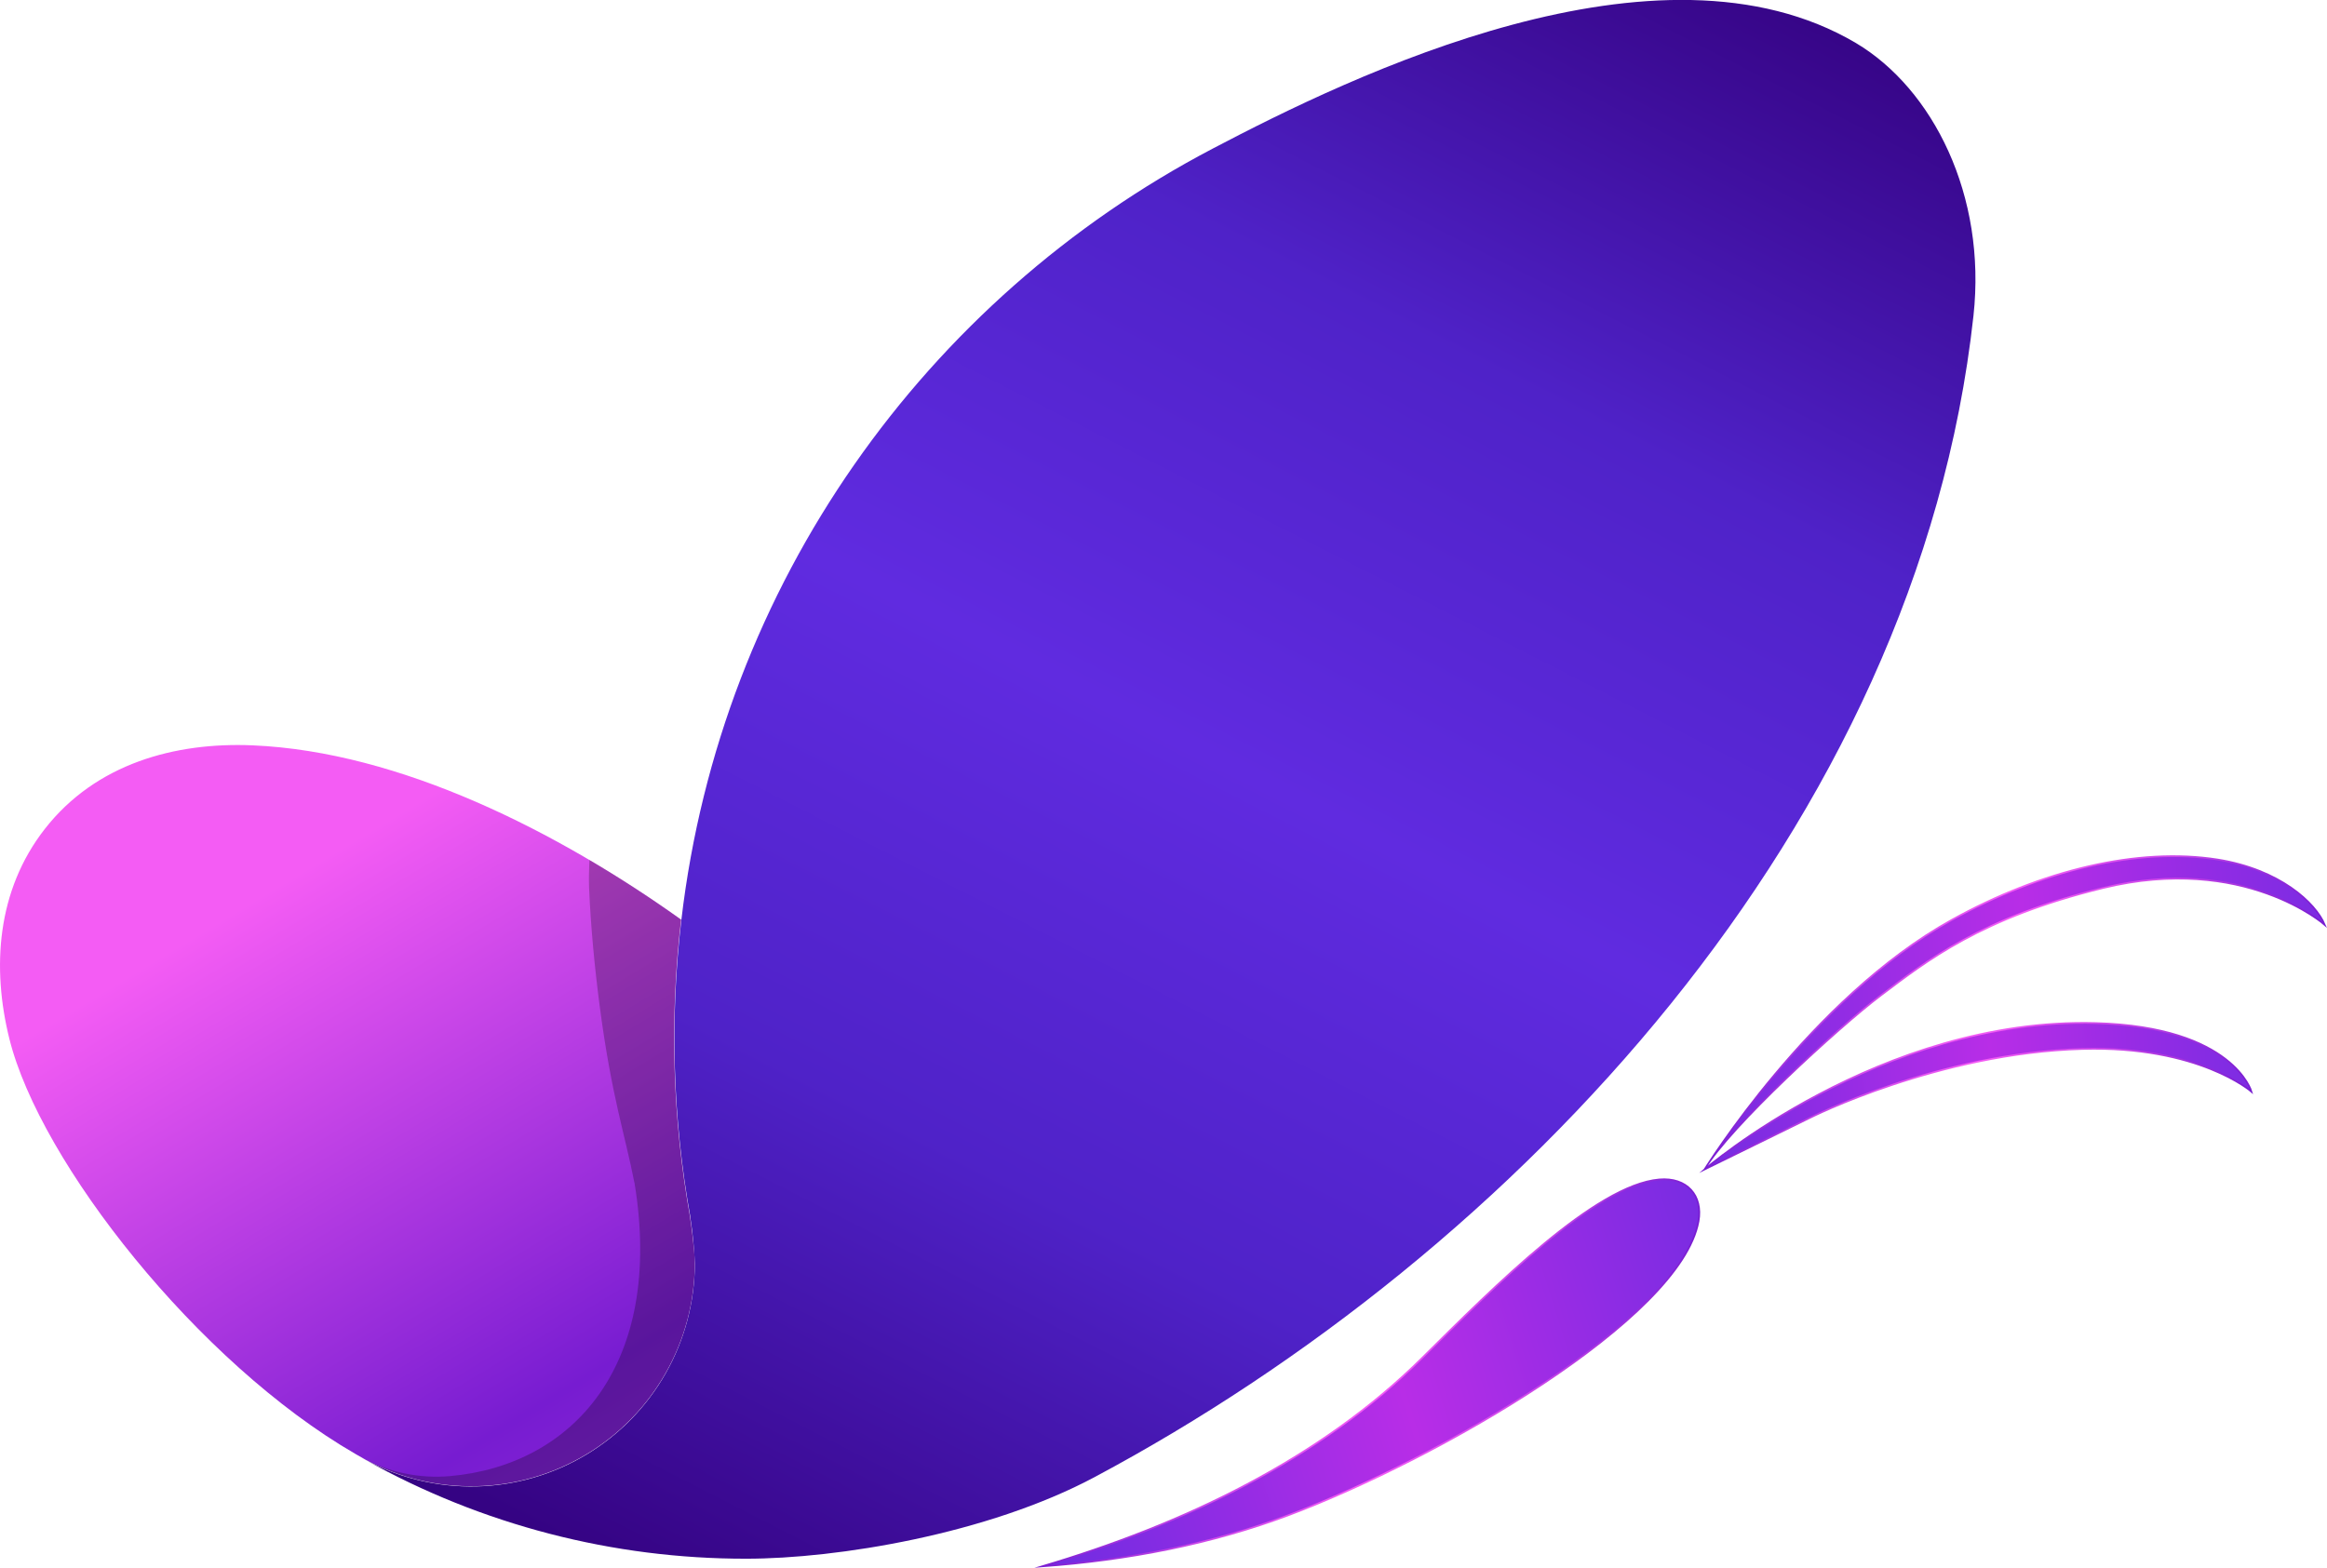
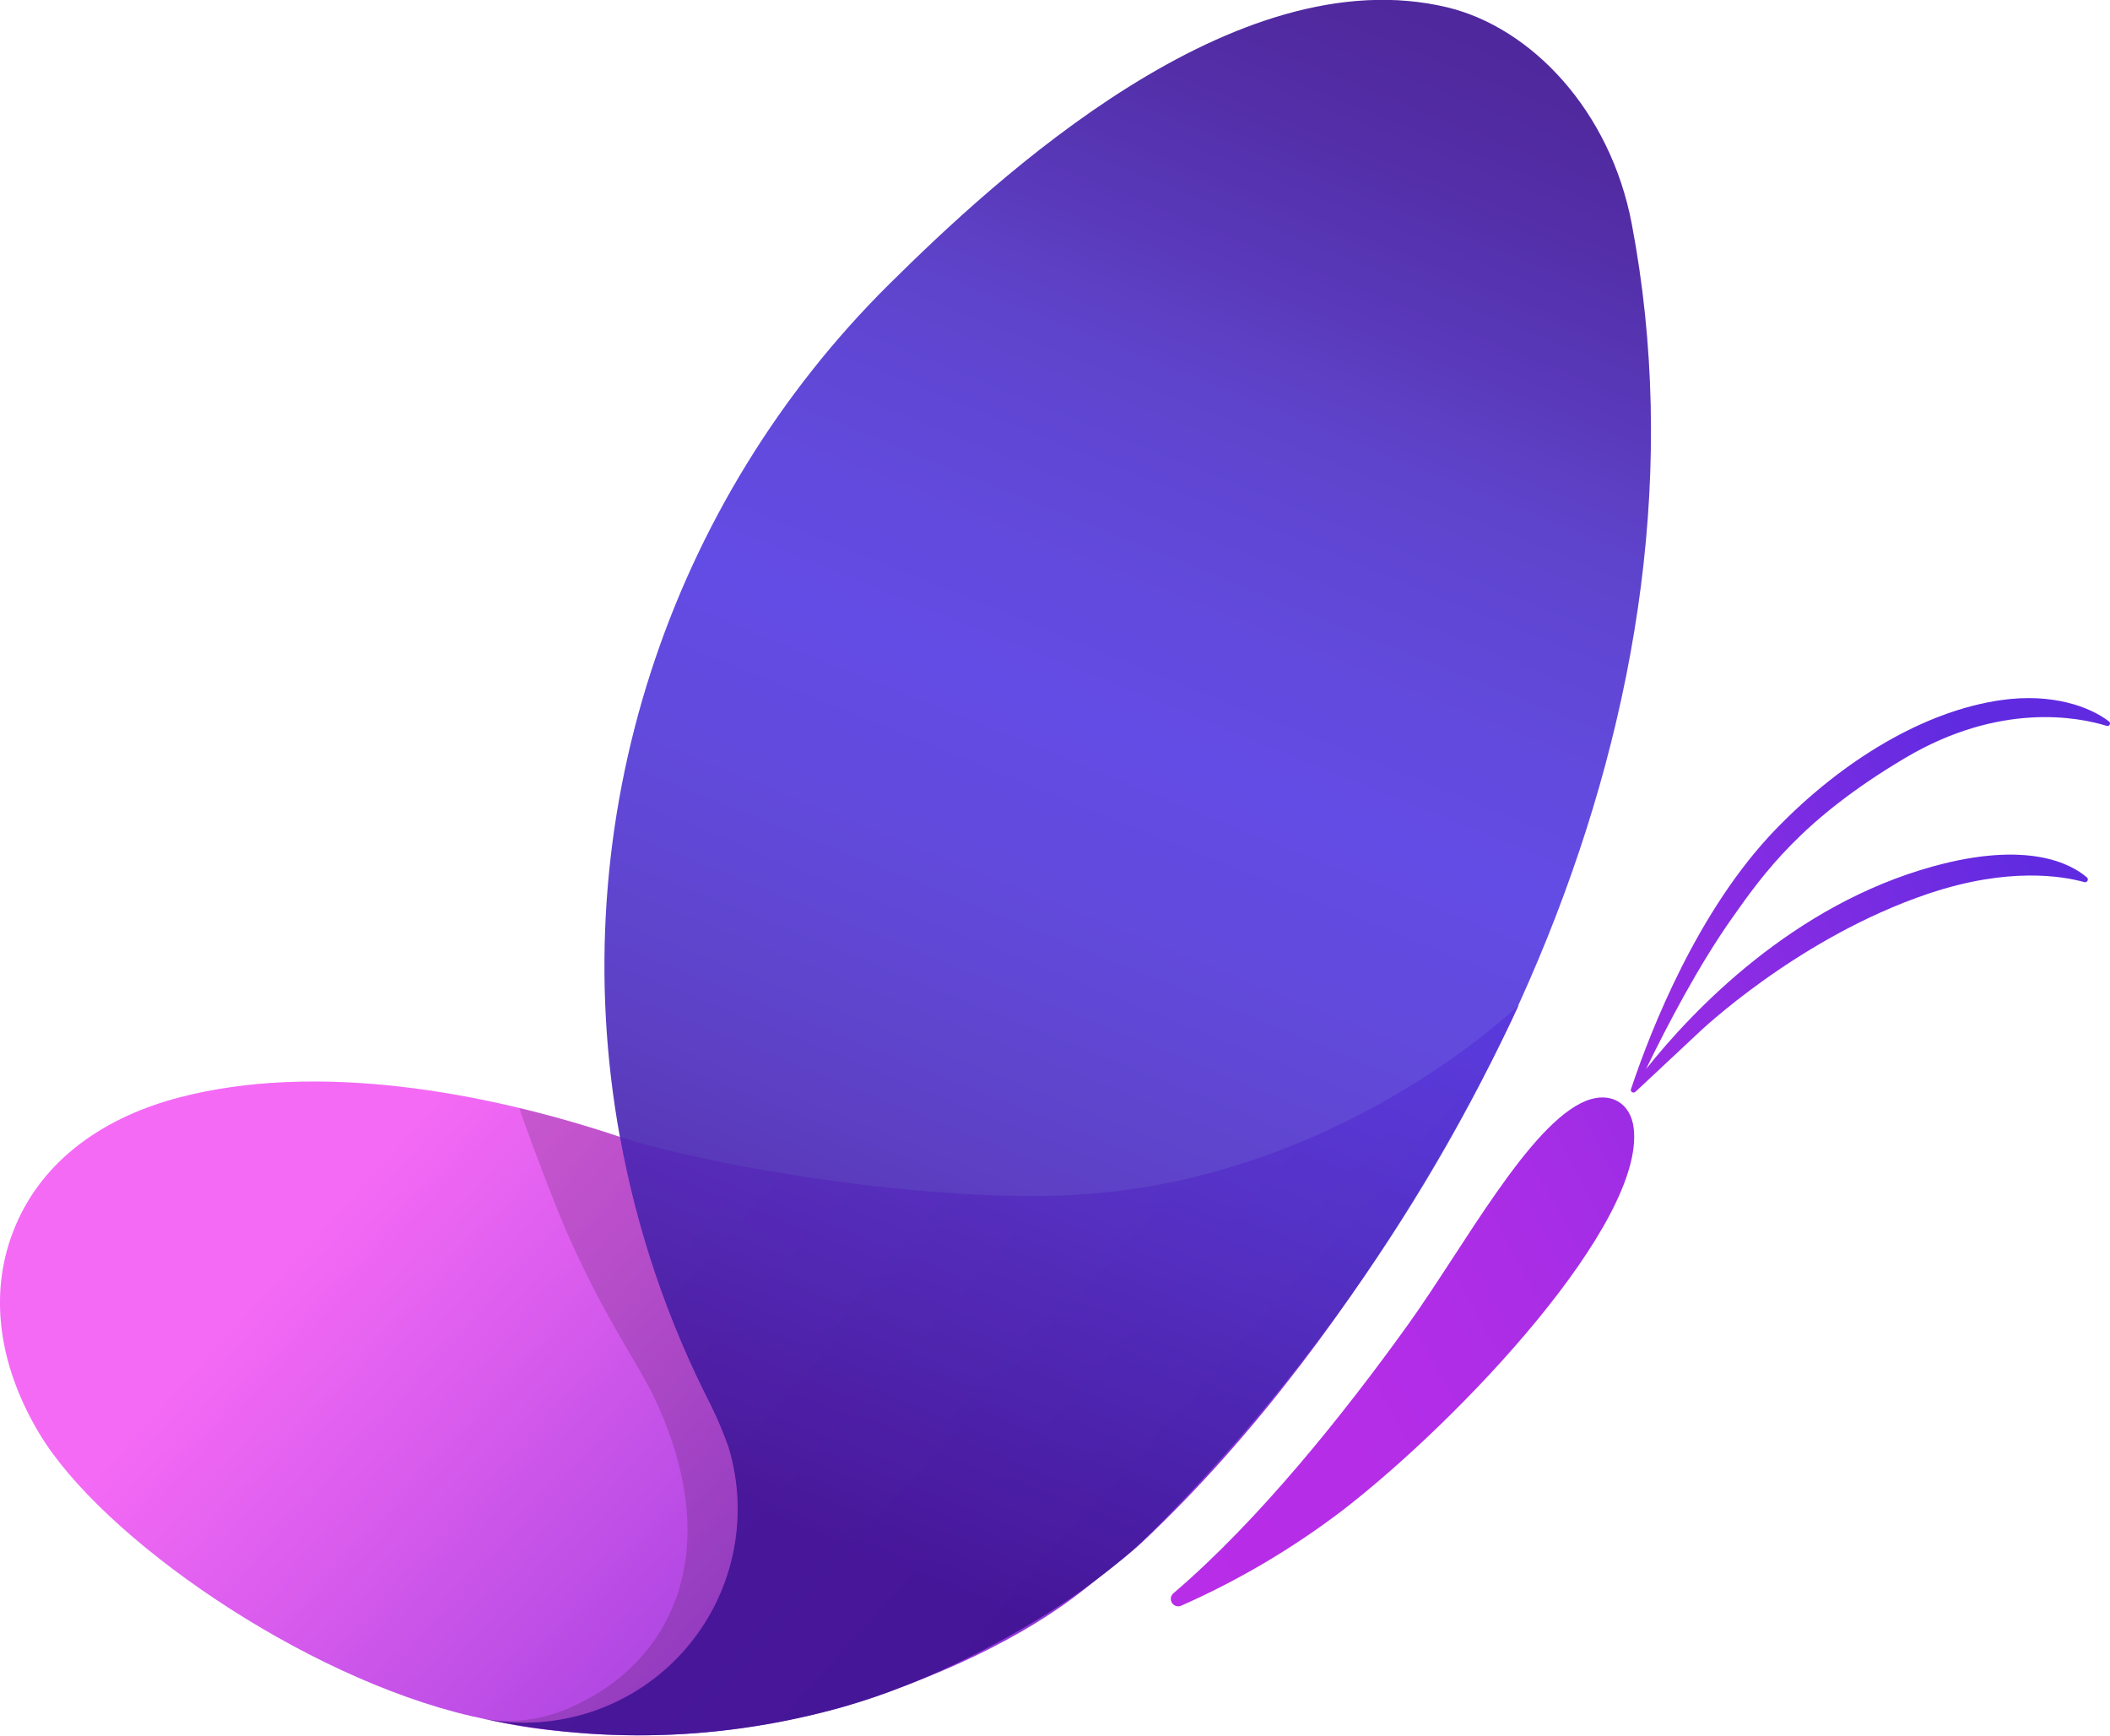
- <svg xmlns="http://www.w3.org/2000/svg" xmlns:xlink="http://www.w3.org/1999/xlink" id="Layer_1" data-name="Layer 1" viewBox="0 0 701.07 472.46">
+ <svg xmlns="http://www.w3.org/2000/svg" id="Layer_1" data-name="Layer 1" viewBox="0 0 709.7 583.74">
  <defs>
-     <style>.cls-1{fill:url(#linear-gradient);}.cls-2{fill:url(#linear-gradient-2);}.cls-3,.cls-4,.cls-5{stroke-miterlimit:10;stroke-width:0.51px;}.cls-3{fill:url(#linear-gradient-3);stroke:url(#linear-gradient-4);}.cls-4{fill:url(#linear-gradient-5);stroke:url(#linear-gradient-6);}.cls-5{fill:url(#linear-gradient-7);stroke:url(#linear-gradient-8);}.cls-6{opacity:0.25;}</style>
-     <linearGradient id="linear-gradient" x1="252.29" y1="625.56" x2="520.03" y2="101.35" gradientUnits="userSpaceOnUse">
-       <stop offset="0" stop-color="#350383" />
-       <stop offset="0.27" stop-color="#4f22c8" />
-       <stop offset="0.51" stop-color="#602be0" />
-       <stop offset="0.75" stop-color="#4f22c8" />
-       <stop offset="1" stop-color="#350383" />
-     </linearGradient>
-     <linearGradient id="linear-gradient-2" x1="95.21" y1="390.6" x2="332.32" y2="785.35" gradientUnits="userSpaceOnUse">
+     <style>.cls-1{fill:#f3ebff;}.cls-2,.cls-4{opacity:0.9;}.cls-2{fill:url(#linear-gradient);}.cls-3{opacity:0.15;}.cls-4{fill:url(#linear-gradient-2);}.cls-5{fill:url(#linear-gradient-3);}</style>
+     <linearGradient id="linear-gradient" x1="185.78" y1="-119.6" x2="525.7" y2="446.31" gradientTransform="matrix(0.96, -0.29, 0.29, 0.96, 64.95, 572.13)" gradientUnits="userSpaceOnUse">
      <stop offset="0" stop-color="#f45cf4" />
-       <stop offset="0.38" stop-color="#771cd1" />
+       <stop offset="0.12" stop-color="#d54ceb" />
+       <stop offset="0.39" stop-color="#8825d6" />
+       <stop offset="0.45" stop-color="#771cd1" />
      <stop offset="1" stop-color="#f45cf4" />
    </linearGradient>
-     <linearGradient id="linear-gradient-3" x1="289.5" y1="582" x2="568.21" y2="494.26" gradientUnits="userSpaceOnUse">
-       <stop offset="0" stop-color="#602be0" />
-       <stop offset="0.18" stop-color="#7c2ce2" />
-       <stop offset="0.51" stop-color="#b82de7" />
+     <linearGradient id="linear-gradient-2" x1="185.8" y1="129.02" x2="579.44" y2="-360.14" gradientTransform="matrix(0.96, -0.29, 0.29, 0.96, 64.95, 572.13)" gradientUnits="userSpaceOnUse">
+       <stop offset="0.1" stop-color="#3d1291" />
+       <stop offset="0.35" stop-color="#4e31c4" />
+       <stop offset="0.47" stop-color="#5238d9" />
+       <stop offset="0.56" stop-color="#533be2" />
+       <stop offset="0.63" stop-color="#5238da" />
+       <stop offset="0.75" stop-color="#4e31c5" />
+       <stop offset="0.75" stop-color="#4e31c4" />
+       <stop offset="0.82" stop-color="#4825b1" />
+       <stop offset="0.92" stop-color="#40179a" />
+       <stop offset="0.99" stop-color="#3d1291" />
+     </linearGradient>
+     <linearGradient id="linear-gradient-3" x1="404.57" y1="539.43" x2="721.85" y2="370.71" gradientUnits="userSpaceOnUse">
+       <stop offset="0" stop-color="#b82de7" />
+       <stop offset="0.22" stop-color="#b42de7" />
+       <stop offset="0.43" stop-color="#a92de6" />
+       <stop offset="0.64" stop-color="#952ce4" />
+       <stop offset="0.84" stop-color="#7a2ce2" />
      <stop offset="1" stop-color="#602be0" />
    </linearGradient>
-     <linearGradient id="linear-gradient-4" x1="322.61" y1="537.78" x2="523.22" y2="537.78" gradientUnits="userSpaceOnUse">
-       <stop offset="0" stop-color="#771cd1" />
-       <stop offset="0.25" stop-color="#cd48e9" />
-       <stop offset="0.5" stop-color="#f45cf4" />
-       <stop offset="0.75" stop-color="#cd48e9" />
-       <stop offset="1" stop-color="#771cd1" />
-     </linearGradient>
-     <linearGradient id="linear-gradient-5" x1="492.88" y1="459.35" x2="726.94" y2="459.35" gradientTransform="translate(-31.4 36.56) rotate(-4)" xlink:href="#linear-gradient-3" />
-     <linearGradient id="linear-gradient-6" x1="522.9" y1="454.75" x2="689.81" y2="454.75" xlink:href="#linear-gradient-4" />
-     <linearGradient id="linear-gradient-7" x1="487.49" y1="435.28" x2="756.69" y2="435.28" gradientTransform="translate(-31.4 36.56) rotate(-4)" xlink:href="#linear-gradient-3" />
-     <linearGradient id="linear-gradient-8" x1="524.34" y1="429.15" x2="712.07" y2="429.15" xlink:href="#linear-gradient-4" />
  </defs>
-   <path class="cls-1" d="M605.56,219.15c-16.87,153.92-138,282.33-264.82,350-32.24,17.2-77.61,24.57-104.88,24.57a234.6,234.6,0,0,1-114.79-29.8,67.36,67.36,0,0,0,99.27-59.28A129.23,129.23,0,0,0,219,491a.63.63,0,0,1,0-.19,305,305,0,0,1-2.71-89.68c11.87-101.1,73.61-187,160-232.31,42-22.06,134.42-67,193.85-31.86C593.33,150.76,609.53,182.86,605.56,219.15Z" transform="translate(-11 -124)" />
-   <path class="cls-2" d="M220.32,504.56a67.36,67.36,0,0,1-99.27,59.28.83.83,0,0,0-.16-.09c-.76-.42-2.64-1.51-2.82-1.61-47.38-27.4-95-87.87-104.25-125.11-5.3-21.32-3.85-44.64,10.7-63.25,15.37-19.67,39.21-26.16,62.58-25.17,44.55,1.89,92.05,26.09,129.1,52.51a305,305,0,0,0,2.71,89.68.43.43,0,0,0,0,.19C219.09,491.86,220.32,500.82,220.32,504.56Z" transform="translate(-11 -124)" />
-   <path class="cls-3" d="M522.72,492.07c-5.38,29.5-78.36,71.48-123.1,88.37-23.47,8.87-48.71,13.7-74.67,15.59,42.61-12.67,83.73-32.29,114.59-62.9,21.68-21.51,52.14-52.05,71.35-53.7C519.21,478.71,524.14,484.24,522.72,492.07Z" transform="translate(-11 -124)" />
-   <path class="cls-4" d="M524.56,476.4s53-45.9,117.84-44.09c41.5,1.16,46.93,20.68,46.93,20.68s-15.8-13.87-50.86-12.89c-43.57,1.22-82.21,20.77-82.21,20.77Z" transform="translate(-11 -124)" />
-   <path class="cls-5" d="M524.56,476.4s31.82-51.55,74.44-75.18c27-15,56.19-22,80.16-18.19,18.68,3,29.47,13,32.24,19.68,0,0-24.23-21.48-66.77-11.12-36.84,9-53.2,22-67.06,32.44C564.82,433.69,532.1,463.6,524.56,476.4Z" transform="translate(-11 -124)" />
-   <path class="cls-6" d="M220.32,504.56a67.34,67.34,0,0,1-99.27,59.28.55.55,0,0,0-.15-.08l-.86-.49a46.7,46.7,0,0,0,26.51,5.56c37-3.25,64.6-33.49,55.62-88.33a.39.39,0,0,1-.06-.2c-2.79-14.37-6.83-25.7-10.41-52.93-1.55-11.83-2.71-23.95-3.22-35.74-.12-2.83,0-5.66.09-8.48,9.67,5.69,18.93,11.77,27.63,18a305.93,305.93,0,0,0,2.71,89.68.65.65,0,0,0,0,.19C219.09,491.86,220.32,500.82,220.32,504.56Z" transform="translate(-11 -124)" />
+   <path class="cls-1" d="M542.83,406.16h0q-3.11,6.84-6.42,13.61c-.15.31-.3.63-.47,1A702.12,702.12,0,0,1,488,501.6a617,617,0,0,1-68,81.23c-3.33,3.34-6.9,6.59-10.66,9.75-3.15,2.49-6.38,4.9-9.41,7.42l-.16.13c-19.36,14.37-41.88,26.19-61.08,34-7.59,2.93-15.23,5.54-22.76,7.87l-1,.29A277.45,277.45,0,0,1,283,649a248.7,248.7,0,0,1-40.47,2.63c-1.12,0-2.24,0-3.39-.08l-1.46,0-1.77-.08c-1.53-.07-3-.15-4.58-.25L229,651l-4.48-.36-1.46-.13-.19,0q-11.33-1.1-22.42-3.22l-1-.2-3.29-.71h-.08l-.33-.08-1.19-.25-3.81-.82c-56.88-13.16-124.32-60-145.38-95.08C33.33,530,27.53,505.78,36.56,482.27c9.55-24.86,31.84-38.92,56-45.2,37.93-9.87,82.64-4.91,123,5.75l3.67,1,1.15.32,3.22.91c1.58.45,3.15.92,4.71,1.38l4.17,1.28c2.77.85,5.5,1.74,8.2,2.64h0c-19.44-106.83,16.74-213.66,90.66-286.87,35.94-35.59,116.21-110.28,187.8-93C547.18,77.29,573.73,105,581,143.24,598,232.61,580.26,324,542.83,406.16Z" transform="translate(-32.16 -67.94)" />
+   <path class="cls-1" d="M733.25,364.67c-7.2-2-25.49-5.21-52.48,3.88-44.06,14.84-77.37,46.85-77.37,46.85l-21.16,19.8a.92.92,0,0,1-.66.26.8.8,0,0,0,.69-.49c1.05-2.25,2.23-4.74,3.54-7.42,15.66-19.67,49.34-55.16,96.54-68.17,31.81-8.77,46.38-.89,51.73,3.7A.92.92,0,0,1,733.25,364.67Z" transform="translate(-32.16 -67.94)" />
+   <path class="cls-1" d="M740.76,312.1c-9.43-2.92-35.87-8.17-67.87,10.83-34.78,20.65-47.59,38.86-58.28,54-11.19,15.89-21.73,36-28.8,50.61-1.92,2.4-3.57,4.57-4.94,6.43l0,0c6.81-20.29,22.56-60.15,48.51-87,22.83-23.66,50.46-40,76.09-43.56,16.87-2.38,29.58,2.17,36.08,7.21A.84.84,0,0,1,740.76,312.1Z" transform="translate(-32.16 -67.94)" />
+   <path class="cls-1" d="M483.67,576a269.19,269.19,0,0,1-54.14,32,2.49,2.49,0,0,1-2.65-4.17c28.65-24.44,57.26-60.24,78.74-90.14,19-26.46,41-67.8,60-75.48,8.26-3.32,15,.78,16,9.21C585.38,479.24,524,544.83,483.67,576Z" transform="translate(-32.16 -67.94)" />
+   <path class="cls-2" d="M316,642a269.37,269.37,0,0,1-33,7,245.73,245.73,0,0,1-54,2c-20.28-1.56-25-3-38.23-5.8-56.88-13.16-124.32-60-145.38-95.08C33.33,530,27.53,505.78,36.56,482.27c9.55-24.86,31.84-38.92,56-45.2,46-12,102-2.12,148.07,13.27C276.22,461.5,345,472,391,470c90.71-3.94,152-64,152-64S496,512,416,587c-4.95,4.64-10.78,8.65-16,13C376.55,619.54,345.4,632.89,316,642Z" transform="translate(-32.16 -67.94)" />
+   <path class="cls-3" d="M277.1,554.57A71.84,71.84,0,0,1,194.34,646a.58.58,0,0,0-.19,0l-1-.23a49.87,49.87,0,0,0,28.78-2.61c36.77-14.87,55.44-54.31,29.17-107.45a.34.34,0,0,1-.12-.18c-7.33-13.79-15-24.09-27.14-50.75-5.27-11.58-16.19-41.22-17-44.12,11.64,2.78,23,6.1,33.79,9.71A326.19,326.19,0,0,0,271.37,541a.87.87,0,0,0,.1.19C271.89,542,275.93,550.76,277.1,554.57Z" transform="translate(-32.16 -67.94)" />
+   <path class="cls-4" d="M581,143.24c30.82,162.25-52.7,331-160.93,439.59-27.52,27.6-71.5,49.28-99.31,57.78A250.1,250.1,0,0,1,194.37,646a71.84,71.84,0,0,0,82.76-91.44,135.84,135.84,0,0,0-5.63-13.41.55.55,0,0,1-.09-.19,325.28,325.28,0,0,1-30.75-90.62c-19.44-106.84,16.74-213.68,90.66-286.89,35.94-35.59,116.21-110.28,187.8-93C547.18,77.29,573.73,105,581,143.24Z" transform="translate(-32.16 -67.94)" />
+   <path class="cls-5" d="M740.76,312.1c-9.43-2.92-35.87-8.17-67.87,10.83-34.78,20.65-47.59,38.86-58.28,54-11.19,15.89-21.72,36-28.8,50.61,15.67-19.67,49.33-55.16,96.54-68.17,31.81-8.77,46.38-.89,51.73,3.7a.92.92,0,0,1-.83,1.59c-7.2-2-25.49-5.21-52.48,3.88-44.06,14.84-77.37,46.85-77.37,46.85l-21.16,19.8a.88.88,0,0,1-.69.25.83.83,0,0,1-.86-.81.81.81,0,0,1,.13-.55c6.79-20.27,22.55-60.19,48.53-87.1,22.83-23.66,50.46-40,76.09-43.57,16.87-2.37,29.58,2.18,36.08,7.22A.84.84,0,0,1,740.76,312.1ZM581.66,447.47c3.72,31.77-57.63,97.36-98,128.55a269.19,269.19,0,0,1-54.14,32,2.49,2.49,0,0,1-2.65-4.17c28.65-24.44,57.26-60.24,78.74-90.14,19-26.46,41-67.8,60-75.48C573.91,434.94,580.67,439,581.66,447.47Z" transform="translate(-32.16 -67.94)" />
</svg>
